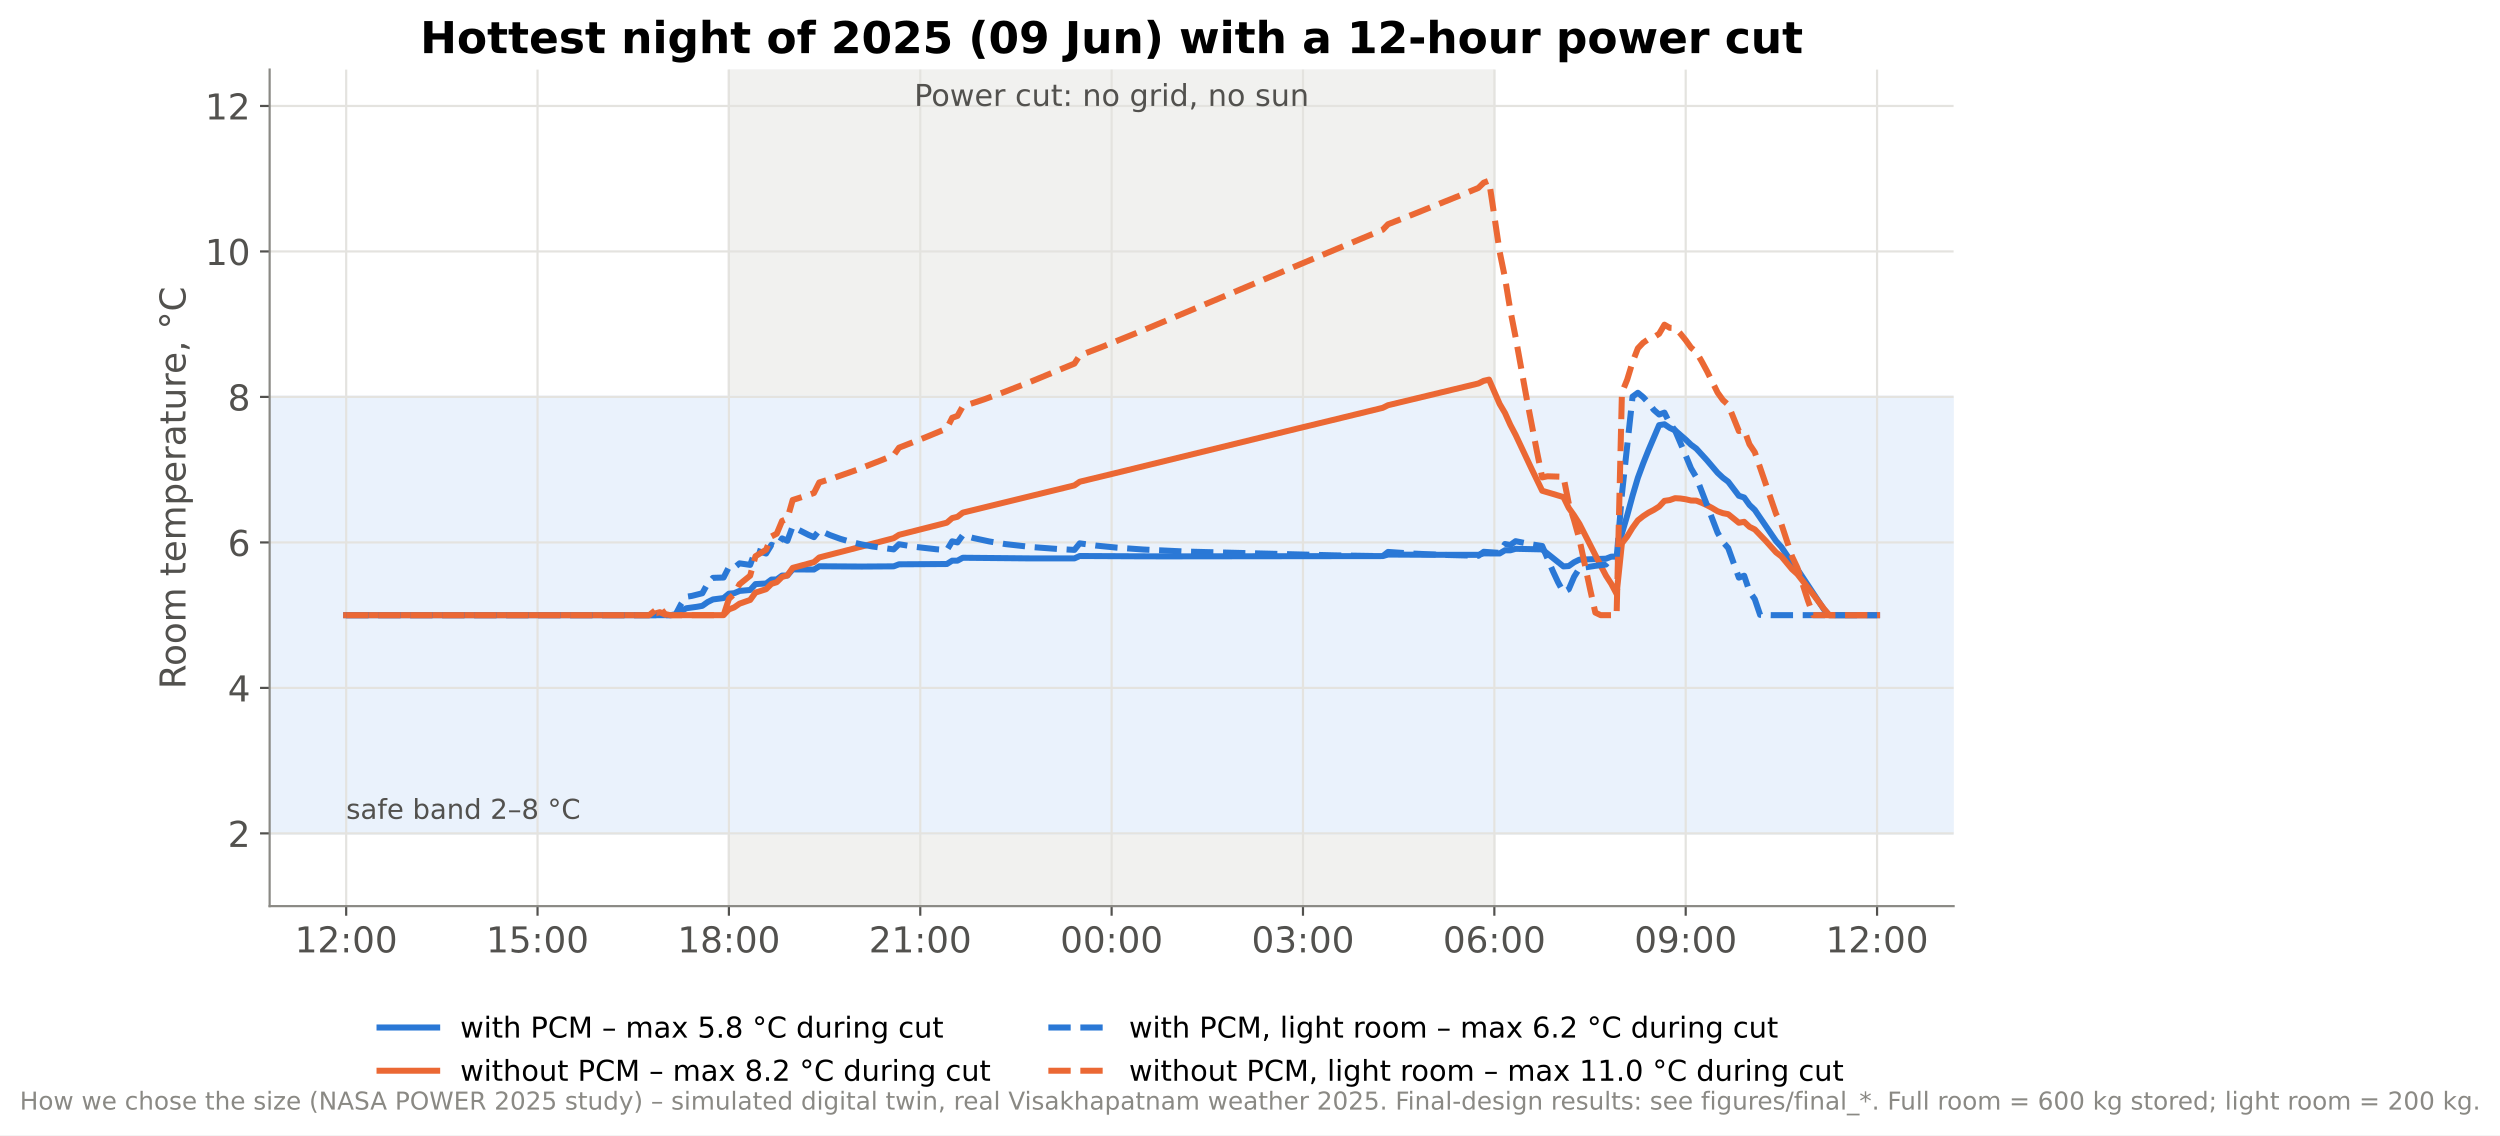
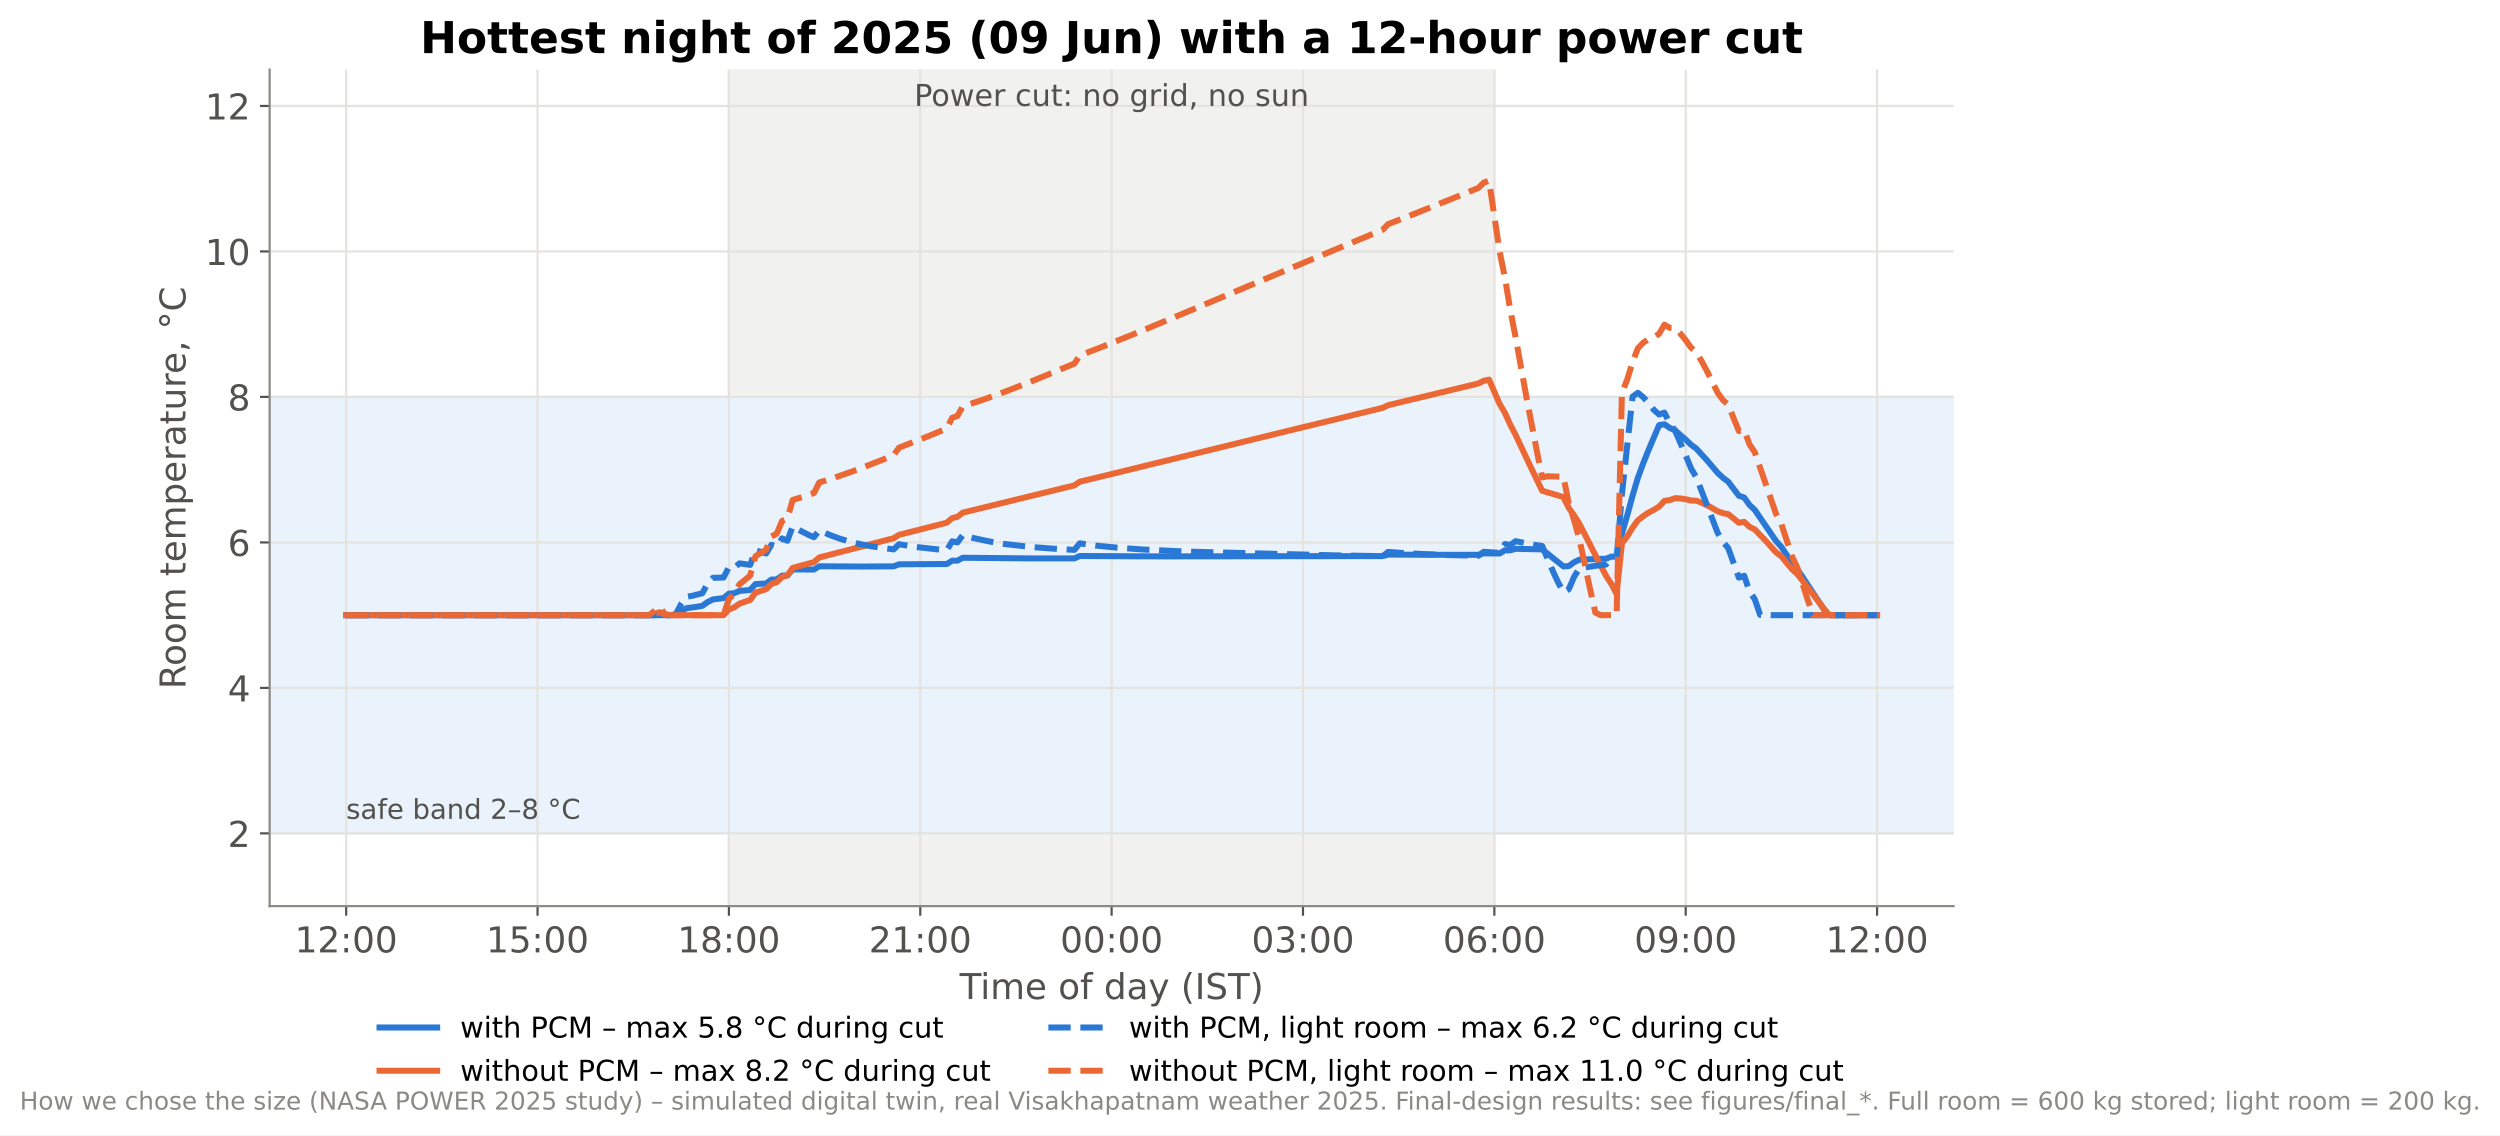
<svg xmlns="http://www.w3.org/2000/svg" xmlns:xlink="http://www.w3.org/1999/xlink" width="911.236pt" height="413.798pt" viewBox="0 0 911.236 413.798" version="1.1">
  <defs>
    <style type="text/css">*{stroke-linejoin: round; stroke-linecap: butt}</style>
  </defs>
  <g id="figure_1">
    <g id="patch_1">
      <path d="M 0 413.798  L 911.236 413.798  L 911.236 0  L 0 0  z " style="fill: #ffffff" />
    </g>
    <g id="axes_1">
      <g id="patch_2">
        <path d="M 98.28 330.277  L 712.08 330.277  L 712.08 25.358  L 98.28 25.358  z " style="fill: #ffffff" />
      </g>
      <g id="patch_3">
-         <path d="M 265.68 330.277  L 544.68 330.277  L 544.68 25.358  L 265.68 25.358  z " clip-path="url(#p559e76cb38)" style="fill: #f1f1ef; stroke: #f1f1ef; stroke-linejoin: miter" />
+         <path d="M 265.68 330.277  L 544.68 330.277  L 544.68 25.358  L 265.68 25.358  z " clip-path="url(#peb5084daa8)" style="fill: #f1f1ef; stroke: #f1f1ef; stroke-linejoin: miter" />
      </g>
      <g id="patch_4">
-         <path d="M 98.28 303.763  L 712.08 303.763  L 712.08 144.674  L 98.28 144.674  z " clip-path="url(#p559e76cb38)" style="fill: #eaf2fc; stroke: #eaf2fc; stroke-linejoin: miter" />
+         <path d="M 98.28 303.763  L 712.08 303.763  L 712.08 144.674  L 98.28 144.674  z " clip-path="url(#peb5084daa8)" style="fill: #eaf2fc; stroke: #eaf2fc; stroke-linejoin: miter" />
      </g>
      <g id="matplotlib.axis_1">
        <g id="xtick_1">
          <g id="line2d_1">
-             <path d="M 126.18 330.277  L 126.18 25.358  " clip-path="url(#p559e76cb38)" style="fill: none; stroke: #e4e3df; stroke-width: 0.8; stroke-linecap: square" />
+             <path d="M 126.18 330.277  L 126.18 25.358  " clip-path="url(#peb5084daa8)" style="fill: none; stroke: #e4e3df; stroke-width: 0.8; stroke-linecap: square" />
          </g>
          <g id="line2d_2">
            <defs>
-               <path id="ma9ef774f0e" d="M 0 0  L 0 3.5  " style="stroke: #52514e; stroke-width: 0.8" />
+               <path id="mc6dc751248" d="M 0 0  L 0 3.5  " style="stroke: #52514e; stroke-width: 0.8" />
            </defs>
            <g>
-               <use xlink:href="#ma9ef774f0e" x="126.18" y="330.277" style="fill: #52514e; stroke: #52514e; stroke-width: 0.8" />
+               <use xlink:href="#mc6dc751248" x="126.18" y="330.277" style="fill: #52514e; stroke: #52514e; stroke-width: 0.8" />
            </g>
          </g>
          <g id="text_1">
            <text style="font-size: 13px; font-family: 'DejaVu Sans'; text-anchor: middle; fill: #52514e" x="126.18" y="347.154" transform="rotate(-0 126.18 347.1545)">12:00</text>
          </g>
        </g>
        <g id="xtick_2">
          <g id="line2d_3">
-             <path d="M 195.93 330.277  L 195.93 25.358  " clip-path="url(#p559e76cb38)" style="fill: none; stroke: #e4e3df; stroke-width: 0.8; stroke-linecap: square" />
+             <path d="M 195.93 330.277  L 195.93 25.358  " clip-path="url(#peb5084daa8)" style="fill: none; stroke: #e4e3df; stroke-width: 0.8; stroke-linecap: square" />
          </g>
          <g id="line2d_4">
            <g>
-               <use xlink:href="#ma9ef774f0e" x="195.93" y="330.277" style="fill: #52514e; stroke: #52514e; stroke-width: 0.8" />
+               <use xlink:href="#mc6dc751248" x="195.93" y="330.277" style="fill: #52514e; stroke: #52514e; stroke-width: 0.8" />
            </g>
          </g>
          <g id="text_2">
            <text style="font-size: 13px; font-family: 'DejaVu Sans'; text-anchor: middle; fill: #52514e" x="195.93" y="347.154" transform="rotate(-0 195.93 347.1545)">15:00</text>
          </g>
        </g>
        <g id="xtick_3">
          <g id="line2d_5">
-             <path d="M 265.68 330.277  L 265.68 25.358  " clip-path="url(#p559e76cb38)" style="fill: none; stroke: #e4e3df; stroke-width: 0.8; stroke-linecap: square" />
+             <path d="M 265.68 330.277  L 265.68 25.358  " clip-path="url(#peb5084daa8)" style="fill: none; stroke: #e4e3df; stroke-width: 0.8; stroke-linecap: square" />
          </g>
          <g id="line2d_6">
            <g>
-               <use xlink:href="#ma9ef774f0e" x="265.68" y="330.277" style="fill: #52514e; stroke: #52514e; stroke-width: 0.8" />
+               <use xlink:href="#mc6dc751248" x="265.68" y="330.277" style="fill: #52514e; stroke: #52514e; stroke-width: 0.8" />
            </g>
          </g>
          <g id="text_3">
            <text style="font-size: 13px; font-family: 'DejaVu Sans'; text-anchor: middle; fill: #52514e" x="265.68" y="347.154" transform="rotate(-0 265.68 347.1545)">18:00</text>
          </g>
        </g>
        <g id="xtick_4">
          <g id="line2d_7">
-             <path d="M 335.43 330.277  L 335.43 25.358  " clip-path="url(#p559e76cb38)" style="fill: none; stroke: #e4e3df; stroke-width: 0.8; stroke-linecap: square" />
+             <path d="M 335.43 330.277  L 335.43 25.358  " clip-path="url(#peb5084daa8)" style="fill: none; stroke: #e4e3df; stroke-width: 0.8; stroke-linecap: square" />
          </g>
          <g id="line2d_8">
            <g>
-               <use xlink:href="#ma9ef774f0e" x="335.43" y="330.277" style="fill: #52514e; stroke: #52514e; stroke-width: 0.8" />
+               <use xlink:href="#mc6dc751248" x="335.43" y="330.277" style="fill: #52514e; stroke: #52514e; stroke-width: 0.8" />
            </g>
          </g>
          <g id="text_4">
            <text style="font-size: 13px; font-family: 'DejaVu Sans'; text-anchor: middle; fill: #52514e" x="335.43" y="347.154" transform="rotate(-0 335.43 347.1545)">21:00</text>
          </g>
        </g>
        <g id="xtick_5">
          <g id="line2d_9">
-             <path d="M 405.18 330.277  L 405.18 25.358  " clip-path="url(#p559e76cb38)" style="fill: none; stroke: #e4e3df; stroke-width: 0.8; stroke-linecap: square" />
+             <path d="M 405.18 330.277  L 405.18 25.358  " clip-path="url(#peb5084daa8)" style="fill: none; stroke: #e4e3df; stroke-width: 0.8; stroke-linecap: square" />
          </g>
          <g id="line2d_10">
            <g>
-               <use xlink:href="#ma9ef774f0e" x="405.18" y="330.277" style="fill: #52514e; stroke: #52514e; stroke-width: 0.8" />
+               <use xlink:href="#mc6dc751248" x="405.18" y="330.277" style="fill: #52514e; stroke: #52514e; stroke-width: 0.8" />
            </g>
          </g>
          <g id="text_5">
            <text style="font-size: 13px; font-family: 'DejaVu Sans'; text-anchor: middle; fill: #52514e" x="405.18" y="347.154" transform="rotate(-0 405.18 347.1545)">00:00</text>
          </g>
        </g>
        <g id="xtick_6">
          <g id="line2d_11">
-             <path d="M 474.93 330.277  L 474.93 25.358  " clip-path="url(#p559e76cb38)" style="fill: none; stroke: #e4e3df; stroke-width: 0.8; stroke-linecap: square" />
+             <path d="M 474.93 330.277  L 474.93 25.358  " clip-path="url(#peb5084daa8)" style="fill: none; stroke: #e4e3df; stroke-width: 0.8; stroke-linecap: square" />
          </g>
          <g id="line2d_12">
            <g>
-               <use xlink:href="#ma9ef774f0e" x="474.93" y="330.277" style="fill: #52514e; stroke: #52514e; stroke-width: 0.8" />
+               <use xlink:href="#mc6dc751248" x="474.93" y="330.277" style="fill: #52514e; stroke: #52514e; stroke-width: 0.8" />
            </g>
          </g>
          <g id="text_6">
            <text style="font-size: 13px; font-family: 'DejaVu Sans'; text-anchor: middle; fill: #52514e" x="474.93" y="347.154" transform="rotate(-0 474.93 347.1545)">03:00</text>
          </g>
        </g>
        <g id="xtick_7">
          <g id="line2d_13">
-             <path d="M 544.68 330.277  L 544.68 25.358  " clip-path="url(#p559e76cb38)" style="fill: none; stroke: #e4e3df; stroke-width: 0.8; stroke-linecap: square" />
+             <path d="M 544.68 330.277  L 544.68 25.358  " clip-path="url(#peb5084daa8)" style="fill: none; stroke: #e4e3df; stroke-width: 0.8; stroke-linecap: square" />
          </g>
          <g id="line2d_14">
            <g>
-               <use xlink:href="#ma9ef774f0e" x="544.68" y="330.277" style="fill: #52514e; stroke: #52514e; stroke-width: 0.8" />
+               <use xlink:href="#mc6dc751248" x="544.68" y="330.277" style="fill: #52514e; stroke: #52514e; stroke-width: 0.8" />
            </g>
          </g>
          <g id="text_7">
            <text style="font-size: 13px; font-family: 'DejaVu Sans'; text-anchor: middle; fill: #52514e" x="544.68" y="347.154" transform="rotate(-0 544.68 347.1545)">06:00</text>
          </g>
        </g>
        <g id="xtick_8">
          <g id="line2d_15">
-             <path d="M 614.43 330.277  L 614.43 25.358  " clip-path="url(#p559e76cb38)" style="fill: none; stroke: #e4e3df; stroke-width: 0.8; stroke-linecap: square" />
+             <path d="M 614.43 330.277  L 614.43 25.358  " clip-path="url(#peb5084daa8)" style="fill: none; stroke: #e4e3df; stroke-width: 0.8; stroke-linecap: square" />
          </g>
          <g id="line2d_16">
            <g>
-               <use xlink:href="#ma9ef774f0e" x="614.43" y="330.277" style="fill: #52514e; stroke: #52514e; stroke-width: 0.8" />
+               <use xlink:href="#mc6dc751248" x="614.43" y="330.277" style="fill: #52514e; stroke: #52514e; stroke-width: 0.8" />
            </g>
          </g>
          <g id="text_8">
            <text style="font-size: 13px; font-family: 'DejaVu Sans'; text-anchor: middle; fill: #52514e" x="614.43" y="347.154" transform="rotate(-0 614.43 347.1545)">09:00</text>
          </g>
        </g>
        <g id="xtick_9">
          <g id="line2d_17">
-             <path d="M 684.18 330.277  L 684.18 25.358  " clip-path="url(#p559e76cb38)" style="fill: none; stroke: #e4e3df; stroke-width: 0.8; stroke-linecap: square" />
+             <path d="M 684.18 330.277  L 684.18 25.358  " clip-path="url(#peb5084daa8)" style="fill: none; stroke: #e4e3df; stroke-width: 0.8; stroke-linecap: square" />
          </g>
          <g id="line2d_18">
            <g>
-               <use xlink:href="#ma9ef774f0e" x="684.18" y="330.277" style="fill: #52514e; stroke: #52514e; stroke-width: 0.8" />
+               <use xlink:href="#mc6dc751248" x="684.18" y="330.277" style="fill: #52514e; stroke: #52514e; stroke-width: 0.8" />
            </g>
          </g>
          <g id="text_9">
            <text style="font-size: 13px; font-family: 'DejaVu Sans'; text-anchor: middle; fill: #52514e" x="684.18" y="347.154" transform="rotate(-0 684.18 347.1545)">12:00</text>
          </g>
+         </g>
+         <g id="text_10">
+           <text style="font-size: 13px; font-family: 'DejaVu Sans'; text-anchor: middle; fill: #52514e" x="405.18" y="364.155" transform="rotate(-0 405.18 364.1555)">Time of day (IST)</text>
        </g>
      </g>
      <g id="matplotlib.axis_2">
        <g id="ytick_1">
          <g id="line2d_19">
-             <path d="M 98.28 303.763  L 712.08 303.763  " clip-path="url(#p559e76cb38)" style="fill: none; stroke: #e4e3df; stroke-width: 0.8; stroke-linecap: square" />
+             <path d="M 98.28 303.763  L 712.08 303.763  " clip-path="url(#peb5084daa8)" style="fill: none; stroke: #e4e3df; stroke-width: 0.8; stroke-linecap: square" />
          </g>
          <g id="line2d_20">
            <defs>
-               <path id="mf9ce6cf3dd" d="M 0 0  L -3.5 0  " style="stroke: #52514e; stroke-width: 0.8" />
+               <path id="m9518d4bc6a" d="M 0 0  L -3.5 0  " style="stroke: #52514e; stroke-width: 0.8" />
            </defs>
            <g>
-               <use xlink:href="#mf9ce6cf3dd" x="98.28" y="303.763" style="fill: #52514e; stroke: #52514e; stroke-width: 0.8" />
-             </g>
-           </g>
-           <g id="text_10">
+               <use xlink:href="#m9518d4bc6a" x="98.28" y="303.763" style="fill: #52514e; stroke: #52514e; stroke-width: 0.8" />
+             </g>
+           </g>
+           <g id="text_11">
            <text style="font-size: 13px; font-family: 'DejaVu Sans'; text-anchor: end; fill: #52514e" x="91.28" y="308.701" transform="rotate(-0 91.28 308.7012)">2</text>
          </g>
        </g>
        <g id="ytick_2">
          <g id="line2d_21">
-             <path d="M 98.28 250.733  L 712.08 250.733  " clip-path="url(#p559e76cb38)" style="fill: none; stroke: #e4e3df; stroke-width: 0.8; stroke-linecap: square" />
+             <path d="M 98.28 250.733  L 712.08 250.733  " clip-path="url(#peb5084daa8)" style="fill: none; stroke: #e4e3df; stroke-width: 0.8; stroke-linecap: square" />
          </g>
          <g id="line2d_22">
            <g>
-               <use xlink:href="#mf9ce6cf3dd" x="98.28" y="250.733" style="fill: #52514e; stroke: #52514e; stroke-width: 0.8" />
-             </g>
-           </g>
-           <g id="text_11">
+               <use xlink:href="#m9518d4bc6a" x="98.28" y="250.733" style="fill: #52514e; stroke: #52514e; stroke-width: 0.8" />
+             </g>
+           </g>
+           <g id="text_12">
            <text style="font-size: 13px; font-family: 'DejaVu Sans'; text-anchor: end; fill: #52514e" x="91.28" y="255.672" transform="rotate(-0 91.28 255.6716)">4</text>
          </g>
        </g>
        <g id="ytick_3">
          <g id="line2d_23">
-             <path d="M 98.28 197.704  L 712.08 197.704  " clip-path="url(#p559e76cb38)" style="fill: none; stroke: #e4e3df; stroke-width: 0.8; stroke-linecap: square" />
+             <path d="M 98.28 197.704  L 712.08 197.704  " clip-path="url(#peb5084daa8)" style="fill: none; stroke: #e4e3df; stroke-width: 0.8; stroke-linecap: square" />
          </g>
          <g id="line2d_24">
            <g>
-               <use xlink:href="#mf9ce6cf3dd" x="98.28" y="197.704" style="fill: #52514e; stroke: #52514e; stroke-width: 0.8" />
-             </g>
-           </g>
-           <g id="text_12">
+               <use xlink:href="#m9518d4bc6a" x="98.28" y="197.704" style="fill: #52514e; stroke: #52514e; stroke-width: 0.8" />
+             </g>
+           </g>
+           <g id="text_13">
            <text style="font-size: 13px; font-family: 'DejaVu Sans'; text-anchor: end; fill: #52514e" x="91.28" y="202.642" transform="rotate(-0 91.28 202.6421)">6</text>
          </g>
        </g>
        <g id="ytick_4">
          <g id="line2d_25">
-             <path d="M 98.28 144.674  L 712.08 144.674  " clip-path="url(#p559e76cb38)" style="fill: none; stroke: #e4e3df; stroke-width: 0.8; stroke-linecap: square" />
+             <path d="M 98.28 144.674  L 712.08 144.674  " clip-path="url(#peb5084daa8)" style="fill: none; stroke: #e4e3df; stroke-width: 0.8; stroke-linecap: square" />
          </g>
          <g id="line2d_26">
            <g>
-               <use xlink:href="#mf9ce6cf3dd" x="98.28" y="144.674" style="fill: #52514e; stroke: #52514e; stroke-width: 0.8" />
-             </g>
-           </g>
-           <g id="text_13">
+               <use xlink:href="#m9518d4bc6a" x="98.28" y="144.674" style="fill: #52514e; stroke: #52514e; stroke-width: 0.8" />
+             </g>
+           </g>
+           <g id="text_14">
            <text style="font-size: 13px; font-family: 'DejaVu Sans'; text-anchor: end; fill: #52514e" x="91.28" y="149.612" transform="rotate(-0 91.28 149.6125)">8</text>
          </g>
        </g>
        <g id="ytick_5">
          <g id="line2d_27">
-             <path d="M 98.28 91.644  L 712.08 91.644  " clip-path="url(#p559e76cb38)" style="fill: none; stroke: #e4e3df; stroke-width: 0.8; stroke-linecap: square" />
+             <path d="M 98.28 91.644  L 712.08 91.644  " clip-path="url(#peb5084daa8)" style="fill: none; stroke: #e4e3df; stroke-width: 0.8; stroke-linecap: square" />
          </g>
          <g id="line2d_28">
            <g>
-               <use xlink:href="#mf9ce6cf3dd" x="98.28" y="91.644" style="fill: #52514e; stroke: #52514e; stroke-width: 0.8" />
-             </g>
-           </g>
-           <g id="text_14">
+               <use xlink:href="#m9518d4bc6a" x="98.28" y="91.644" style="fill: #52514e; stroke: #52514e; stroke-width: 0.8" />
+             </g>
+           </g>
+           <g id="text_15">
            <text style="font-size: 13px; font-family: 'DejaVu Sans'; text-anchor: end; fill: #52514e" x="91.28" y="96.583" transform="rotate(-0 91.28 96.58293)">10</text>
          </g>
        </g>
        <g id="ytick_6">
          <g id="line2d_29">
-             <path d="M 98.28 38.615  L 712.08 38.615  " clip-path="url(#p559e76cb38)" style="fill: none; stroke: #e4e3df; stroke-width: 0.8; stroke-linecap: square" />
+             <path d="M 98.28 38.615  L 712.08 38.615  " clip-path="url(#peb5084daa8)" style="fill: none; stroke: #e4e3df; stroke-width: 0.8; stroke-linecap: square" />
          </g>
          <g id="line2d_30">
            <g>
-               <use xlink:href="#mf9ce6cf3dd" x="98.28" y="38.615" style="fill: #52514e; stroke: #52514e; stroke-width: 0.8" />
-             </g>
-           </g>
-           <g id="text_15">
+               <use xlink:href="#m9518d4bc6a" x="98.28" y="38.615" style="fill: #52514e; stroke: #52514e; stroke-width: 0.8" />
+             </g>
+           </g>
+           <g id="text_16">
            <text style="font-size: 13px; font-family: 'DejaVu Sans'; text-anchor: end; fill: #52514e" x="91.28" y="43.553" transform="rotate(-0 91.28 43.55337)">12</text>
          </g>
        </g>
-         <g id="text_16">
+         <g id="text_17">
          <text style="font-size: 13px; font-family: 'DejaVu Sans'; text-anchor: middle; fill: #52514e" x="67.614" y="177.817" transform="rotate(-90 67.61445 177.8175)">Room temperature, °C</text>
        </g>
      </g>
      <g id="line2d_31">
-         <path d="M 126.18 224.218  L 244.368 224.218  L 246.305 224.086  L 248.243 222.734  L 250.18 221.699  L 254.055 221.169  L 255.993 220.824  L 257.93 219.446  L 259.868 218.491  L 263.743 217.987  L 265.68 216.397  L 267.618 216.211  L 269.555 215.389  L 273.43 215.044  L 275.368 212.897  L 279.243 212.684  L 281.18 211.253  L 283.118 211.2  L 285.055 209.794  L 286.993 209.768  L 288.93 207.541  L 296.68 207.594  L 298.618 206.4  L 314.118 206.506  L 325.743 206.427  L 327.68 205.685  L 341.243 205.605  L 345.118 205.578  L 347.055 204.359  L 348.993 204.359  L 350.93 203.298  L 376.118 203.537  L 391.618 203.537  L 393.555 202.662  L 414.868 202.768  L 424.555 202.794  L 503.993 202.688  L 505.93 202.132  L 519.492 202.211  L 538.867 202.238  L 540.805 201.707  L 546.617 201.734  L 548.555 200.567  L 550.492 200.594  L 552.43 200.037  L 562.117 200.249  L 569.867 206.453  L 571.805 206.321  L 573.742 204.942  L 575.68 203.988  L 585.367 203.643  L 587.305 202.9  L 589.242 202.874  L 591.18 194.469  L 593.117 187.84  L 595.055 180.681  L 596.992 174.158  L 598.93 168.909  L 600.867 164.056  L 604.742 154.962  L 606.68 154.644  L 608.617 155.969  L 610.555 156.871  L 614.43 160.238  L 616.367 162.094  L 618.305 163.526  L 622.18 167.768  L 626.055 172.329  L 627.992 174.132  L 629.93 175.59  L 633.805 180.708  L 635.742 181.344  L 637.68 184.048  L 639.617 185.878  L 647.367 197.226  L 649.305 199.374  L 653.18 205.181  L 655.117 207.461  L 664.805 222.124  L 666.742 224.218  L 684.18 224.218  L 684.18 224.218  " clip-path="url(#p559e76cb38)" style="fill: none; stroke: #2a78d6; stroke-width: 2.2; stroke-linecap: square" />
+         <path d="M 126.18 224.218  L 244.368 224.218  L 246.305 224.086  L 248.243 222.734  L 250.18 221.699  L 254.055 221.169  L 255.993 220.824  L 257.93 219.446  L 259.868 218.491  L 263.743 217.987  L 265.68 216.397  L 267.618 216.211  L 269.555 215.389  L 273.43 215.044  L 275.368 212.897  L 279.243 212.684  L 281.18 211.253  L 283.118 211.2  L 285.055 209.794  L 286.993 209.768  L 288.93 207.541  L 296.68 207.594  L 298.618 206.4  L 314.118 206.506  L 325.743 206.427  L 327.68 205.685  L 341.243 205.605  L 345.118 205.578  L 347.055 204.359  L 348.993 204.359  L 350.93 203.298  L 376.118 203.537  L 391.618 203.537  L 393.555 202.662  L 414.868 202.768  L 424.555 202.794  L 503.993 202.688  L 505.93 202.132  L 519.492 202.211  L 538.867 202.238  L 540.805 201.707  L 546.617 201.734  L 548.555 200.567  L 550.492 200.594  L 552.43 200.037  L 562.117 200.249  L 569.867 206.453  L 571.805 206.321  L 573.742 204.942  L 575.68 203.988  L 585.367 203.643  L 587.305 202.9  L 589.242 202.874  L 591.18 194.469  L 593.117 187.84  L 595.055 180.681  L 596.992 174.158  L 598.93 168.909  L 600.867 164.056  L 604.742 154.962  L 606.68 154.644  L 608.617 155.969  L 610.555 156.871  L 614.43 160.238  L 616.367 162.094  L 618.305 163.526  L 622.18 167.768  L 626.055 172.329  L 627.992 174.132  L 629.93 175.59  L 633.805 180.708  L 635.742 181.344  L 637.68 184.048  L 639.617 185.878  L 647.367 197.226  L 649.305 199.374  L 653.18 205.181  L 655.117 207.461  L 664.805 222.124  L 666.742 224.218  L 684.18 224.218  L 684.18 224.218  " clip-path="url(#peb5084daa8)" style="fill: none; stroke: #2a78d6; stroke-width: 2.2; stroke-linecap: square" />
      </g>
      <g id="line2d_32">
-         <path d="M 126.18 224.218  L 236.618 224.218  L 240.493 223.131  L 242.43 224.006  L 244.368 224.218  L 263.743 224.218  L 265.68 222.124  L 267.618 221.381  L 269.555 220.029  L 273.43 218.677  L 275.368 215.999  L 279.243 214.753  L 281.18 212.817  L 283.118 212.207  L 285.055 210.298  L 286.993 209.741  L 288.93 206.984  L 296.68 204.889  L 298.618 203.192  L 308.305 200.7  L 325.743 196.166  L 327.68 194.946  L 345.118 190.518  L 347.055 188.848  L 348.993 188.37  L 350.93 186.859  L 391.618 176.916  L 393.555 175.59  L 405.18 172.78  L 472.993 156.181  L 484.618 153.371  L 503.993 148.651  L 505.93 147.697  L 525.305 143.03  L 538.867 139.769  L 540.805 138.814  L 542.742 138.364  L 546.617 147.246  L 548.555 150.534  L 550.492 154.829  L 552.43 158.515  L 558.242 170.871  L 562.117 178.878  L 565.992 180.018  L 569.867 181.185  L 571.805 185.136  L 573.742 187.867  L 575.68 190.916  L 583.43 206.109  L 585.367 209.821  L 587.305 212.817  L 589.242 216.476  L 591.18 198.022  L 593.117 195.529  L 595.055 192.348  L 596.992 189.67  L 598.93 188.132  L 600.867 186.859  L 602.805 185.851  L 604.742 184.632  L 606.68 182.564  L 608.617 182.272  L 610.555 181.583  L 612.492 181.689  L 614.43 181.98  L 616.367 182.431  L 618.305 182.484  L 620.242 183.253  L 622.18 184.155  L 624.117 185.189  L 626.055 186.355  L 627.992 187.045  L 629.93 187.416  L 633.805 190.545  L 635.742 190.2  L 637.68 192.029  L 639.617 192.984  L 643.492 197.014  L 647.367 201.336  L 649.305 202.821  L 653.18 207.488  L 655.117 209.238  L 660.93 216.715  L 664.805 221.885  L 666.742 224.218  L 684.18 224.218  L 684.18 224.218  " clip-path="url(#p559e76cb38)" style="fill: none; stroke: #eb6834; stroke-width: 2.2; stroke-linecap: square" />
+         <path d="M 126.18 224.218  L 236.618 224.218  L 240.493 223.131  L 242.43 224.006  L 244.368 224.218  L 263.743 224.218  L 265.68 222.124  L 267.618 221.381  L 269.555 220.029  L 273.43 218.677  L 275.368 215.999  L 279.243 214.753  L 281.18 212.817  L 283.118 212.207  L 285.055 210.298  L 286.993 209.741  L 288.93 206.984  L 296.68 204.889  L 298.618 203.192  L 308.305 200.7  L 325.743 196.166  L 327.68 194.946  L 345.118 190.518  L 347.055 188.848  L 348.993 188.37  L 350.93 186.859  L 391.618 176.916  L 393.555 175.59  L 405.18 172.78  L 472.993 156.181  L 484.618 153.371  L 503.993 148.651  L 505.93 147.697  L 525.305 143.03  L 538.867 139.769  L 540.805 138.814  L 542.742 138.364  L 546.617 147.246  L 548.555 150.534  L 550.492 154.829  L 552.43 158.515  L 558.242 170.871  L 562.117 178.878  L 565.992 180.018  L 569.867 181.185  L 571.805 185.136  L 573.742 187.867  L 575.68 190.916  L 583.43 206.109  L 585.367 209.821  L 587.305 212.817  L 589.242 216.476  L 591.18 198.022  L 593.117 195.529  L 595.055 192.348  L 596.992 189.67  L 598.93 188.132  L 600.867 186.859  L 602.805 185.851  L 604.742 184.632  L 606.68 182.564  L 608.617 182.272  L 610.555 181.583  L 612.492 181.689  L 614.43 181.98  L 616.367 182.431  L 618.305 182.484  L 620.242 183.253  L 622.18 184.155  L 624.117 185.189  L 626.055 186.355  L 627.992 187.045  L 629.93 187.416  L 633.805 190.545  L 635.742 190.2  L 637.68 192.029  L 639.617 192.984  L 643.492 197.014  L 647.367 201.336  L 649.305 202.821  L 653.18 207.488  L 655.117 209.238  L 660.93 216.715  L 664.805 221.885  L 666.742 224.218  L 684.18 224.218  L 684.18 224.218  " clip-path="url(#peb5084daa8)" style="fill: none; stroke: #eb6834; stroke-width: 2.2; stroke-linecap: square" />
      </g>
      <g id="line2d_33">
-         <path d="M 126.18 224.218  L 244.368 224.218  L 246.305 223.9  L 248.243 220.188  L 250.18 217.51  L 252.118 217.218  L 255.993 216.237  L 257.93 212.711  L 259.868 210.616  L 263.743 210.51  L 265.68 206.692  L 267.618 206.904  L 269.555 205.34  L 273.43 205.897  L 275.368 200.567  L 279.243 201.76  L 281.18 198.579  L 283.118 199.294  L 285.055 196.245  L 286.993 197.12  L 288.93 191.844  L 290.868 193.01  L 294.743 194.973  L 296.68 195.795  L 298.618 193.276  L 302.493 195.026  L 306.368 196.431  L 310.243 197.544  L 314.118 198.446  L 317.993 199.188  L 325.743 200.249  L 327.68 198.366  L 333.493 199.321  L 341.243 200.196  L 345.118 200.514  L 347.055 197.306  L 348.993 197.704  L 350.93 195.026  L 354.805 196.113  L 360.618 197.359  L 366.43 198.313  L 376.118 199.401  L 385.805 200.116  L 391.618 200.435  L 393.555 198.048  L 399.368 198.844  L 407.118 199.613  L 416.805 200.302  L 432.305 201.044  L 486.555 202.423  L 503.993 202.715  L 505.93 201.177  L 513.68 201.707  L 525.305 202.238  L 538.867 202.582  L 540.805 201.124  L 546.617 201.522  L 548.555 198.287  L 550.492 198.658  L 552.43 197.253  L 558.242 198.419  L 562.117 199.003  L 565.992 208.124  L 567.93 212.287  L 569.867 215.84  L 571.805 214.779  L 573.742 210.245  L 575.68 207.143  L 581.492 206.241  L 585.367 205.764  L 587.305 203.616  L 589.242 203.59  L 591.18 180.151  L 595.055 144.568  L 596.992 143.163  L 598.93 144.754  L 600.867 146.848  L 602.805 149.394  L 604.742 151.091  L 606.68 150.401  L 608.617 154.352  L 610.555 156.924  L 614.43 165.992  L 616.367 170.712  L 618.305 173.999  L 626.055 194.151  L 627.992 197.544  L 629.93 199.772  L 633.805 210.537  L 635.742 209.847  L 637.68 215.575  L 639.617 218.412  L 641.555 224.112  L 645.43 224.218  L 684.18 224.218  L 684.18 224.218  " clip-path="url(#p559e76cb38)" style="fill: none; stroke-dasharray: 8.14,3.52; stroke-dashoffset: 0; stroke: #2a78d6; stroke-width: 2.2" />
+         <path d="M 126.18 224.218  L 244.368 224.218  L 246.305 223.9  L 248.243 220.188  L 250.18 217.51  L 252.118 217.218  L 255.993 216.237  L 257.93 212.711  L 259.868 210.616  L 263.743 210.51  L 265.68 206.692  L 267.618 206.904  L 269.555 205.34  L 273.43 205.897  L 275.368 200.567  L 279.243 201.76  L 281.18 198.579  L 283.118 199.294  L 285.055 196.245  L 286.993 197.12  L 288.93 191.844  L 290.868 193.01  L 294.743 194.973  L 296.68 195.795  L 298.618 193.276  L 302.493 195.026  L 306.368 196.431  L 310.243 197.544  L 314.118 198.446  L 317.993 199.188  L 325.743 200.249  L 327.68 198.366  L 333.493 199.321  L 341.243 200.196  L 345.118 200.514  L 347.055 197.306  L 348.993 197.704  L 350.93 195.026  L 354.805 196.113  L 360.618 197.359  L 366.43 198.313  L 376.118 199.401  L 385.805 200.116  L 391.618 200.435  L 393.555 198.048  L 399.368 198.844  L 407.118 199.613  L 416.805 200.302  L 432.305 201.044  L 486.555 202.423  L 503.993 202.715  L 505.93 201.177  L 513.68 201.707  L 525.305 202.238  L 538.867 202.582  L 540.805 201.124  L 546.617 201.522  L 548.555 198.287  L 550.492 198.658  L 552.43 197.253  L 558.242 198.419  L 562.117 199.003  L 565.992 208.124  L 567.93 212.287  L 569.867 215.84  L 571.805 214.779  L 573.742 210.245  L 575.68 207.143  L 581.492 206.241  L 585.367 205.764  L 587.305 203.616  L 589.242 203.59  L 591.18 180.151  L 595.055 144.568  L 596.992 143.163  L 598.93 144.754  L 600.867 146.848  L 602.805 149.394  L 604.742 151.091  L 606.68 150.401  L 608.617 154.352  L 610.555 156.924  L 614.43 165.992  L 616.367 170.712  L 618.305 173.999  L 626.055 194.151  L 627.992 197.544  L 629.93 199.772  L 633.805 210.537  L 635.742 209.847  L 637.68 215.575  L 639.617 218.412  L 641.555 224.112  L 645.43 224.218  L 684.18 224.218  L 684.18 224.218  " clip-path="url(#peb5084daa8)" style="fill: none; stroke-dasharray: 8.14,3.52; stroke-dashoffset: 0; stroke: #2a78d6; stroke-width: 2.2" />
      </g>
      <g id="line2d_34">
-         <path d="M 126.18 224.218  L 236.618 224.218  L 238.555 222.681  L 240.493 221.302  L 242.43 223.9  L 244.368 224.218  L 263.743 224.218  L 265.68 218.306  L 267.618 216.503  L 269.555 212.95  L 273.43 209.821  L 275.368 202.741  L 279.243 200.355  L 281.18 195.529  L 283.118 194.522  L 285.055 189.882  L 286.993 189.06  L 288.93 182.245  L 294.743 180.389  L 296.68 179.7  L 298.618 175.855  L 304.43 174.026  L 312.18 171.295  L 321.868 167.503  L 325.743 165.912  L 327.68 163.181  L 337.368 159.39  L 345.118 156.181  L 347.055 152.284  L 348.993 151.594  L 350.93 148.121  L 358.68 145.576  L 366.43 142.738  L 376.118 138.947  L 391.618 132.53  L 393.555 129.561  L 401.305 126.591  L 416.805 120.333  L 440.055 110.576  L 449.743 106.493  L 480.743 93.447  L 496.243 86.978  L 503.993 83.743  L 505.93 81.728  L 515.617 77.91  L 533.055 70.883  L 538.867 68.497  L 540.805 66.588  L 542.742 65.846  L 546.617 91.777  L 548.555 101.269  L 550.492 113.042  L 552.43 122.932  L 556.305 144.409  L 560.18 164.454  L 562.117 173.999  L 564.055 173.602  L 569.867 173.787  L 571.805 183.518  L 573.742 189.617  L 575.68 196.537  L 579.555 214.62  L 581.492 223.29  L 583.43 224.218  L 589.242 224.218  L 591.18 143.136  L 593.117 138.337  L 595.055 131.973  L 596.992 126.962  L 598.93 124.921  L 600.867 123.621  L 602.805 122.932  L 604.742 121.659  L 606.68 118.345  L 608.617 119.485  L 610.555 119.565  L 612.492 121.606  L 614.43 123.992  L 616.367 126.697  L 618.305 128.341  L 620.242 131.682  L 622.18 135.261  L 626.055 143.11  L 627.992 145.814  L 629.93 147.564  L 633.805 157.109  L 635.742 156.685  L 637.68 161.962  L 639.617 164.852  L 647.367 187.336  L 649.305 191.048  L 653.18 202.821  L 655.117 206.904  L 658.992 218.942  L 660.93 224.218  L 684.18 224.218  L 684.18 224.218  " clip-path="url(#p559e76cb38)" style="fill: none; stroke-dasharray: 8.14,3.52; stroke-dashoffset: 0; stroke: #eb6834; stroke-width: 2.2" />
+         <path d="M 126.18 224.218  L 236.618 224.218  L 238.555 222.681  L 240.493 221.302  L 242.43 223.9  L 244.368 224.218  L 263.743 224.218  L 265.68 218.306  L 267.618 216.503  L 269.555 212.95  L 273.43 209.821  L 275.368 202.741  L 279.243 200.355  L 281.18 195.529  L 283.118 194.522  L 285.055 189.882  L 286.993 189.06  L 288.93 182.245  L 294.743 180.389  L 296.68 179.7  L 298.618 175.855  L 304.43 174.026  L 312.18 171.295  L 321.868 167.503  L 325.743 165.912  L 327.68 163.181  L 337.368 159.39  L 345.118 156.181  L 347.055 152.284  L 348.993 151.594  L 350.93 148.121  L 358.68 145.576  L 366.43 142.738  L 376.118 138.947  L 391.618 132.53  L 393.555 129.561  L 401.305 126.591  L 416.805 120.333  L 440.055 110.576  L 449.743 106.493  L 480.743 93.447  L 496.243 86.978  L 503.993 83.743  L 505.93 81.728  L 515.617 77.91  L 533.055 70.883  L 538.867 68.497  L 540.805 66.588  L 542.742 65.846  L 546.617 91.777  L 548.555 101.269  L 550.492 113.042  L 552.43 122.932  L 556.305 144.409  L 560.18 164.454  L 562.117 173.999  L 564.055 173.602  L 569.867 173.787  L 571.805 183.518  L 573.742 189.617  L 575.68 196.537  L 579.555 214.62  L 581.492 223.29  L 583.43 224.218  L 589.242 224.218  L 591.18 143.136  L 593.117 138.337  L 595.055 131.973  L 596.992 126.962  L 598.93 124.921  L 600.867 123.621  L 602.805 122.932  L 604.742 121.659  L 606.68 118.345  L 608.617 119.485  L 610.555 119.565  L 612.492 121.606  L 614.43 123.992  L 616.367 126.697  L 618.305 128.341  L 620.242 131.682  L 622.18 135.261  L 626.055 143.11  L 627.992 145.814  L 629.93 147.564  L 633.805 157.109  L 635.742 156.685  L 637.68 161.962  L 639.617 164.852  L 647.367 187.336  L 649.305 191.048  L 653.18 202.821  L 655.117 206.904  L 658.992 218.942  L 660.93 224.218  L 684.18 224.218  L 684.18 224.218  " clip-path="url(#peb5084daa8)" style="fill: none; stroke-dasharray: 8.14,3.52; stroke-dashoffset: 0; stroke: #eb6834; stroke-width: 2.2" />
      </g>
      <g id="patch_5">
        <path d="M 98.28 330.277  L 98.28 25.358  " style="fill: none; stroke: #8a8984; stroke-width: 0.8; stroke-linejoin: miter; stroke-linecap: square" />
      </g>
      <g id="patch_6">
        <path d="M 98.28 330.277  L 712.08 330.277  " style="fill: none; stroke: #8a8984; stroke-width: 0.8; stroke-linejoin: miter; stroke-linecap: square" />
      </g>
-       <g id="text_17">
+       <g id="text_18">
        <text style="font-size: 11px; font-family: 'DejaVu Sans'; text-anchor: middle; fill: #52514e" x="405.18" y="38.615" transform="rotate(-0 405.18 38.61489)">Power cut: no grid, no sun</text>
      </g>
-       <g id="text_18">
+       <g id="text_19">
        <text style="font-size: 10px; font-family: 'DejaVu Sans'; text-anchor: start; fill: #52514e" x="126.18" y="298.46" transform="rotate(-0 126.18 298.4598)"> safe band 2–8 °C</text>
      </g>
-       <g id="text_19">
+       <g id="text_20">
        <text style="font-weight: 700; font-size: 16px; font-family: 'DejaVu Sans'; text-anchor: middle" x="405.18" y="19.358" transform="rotate(-0 405.18 19.3575)">Hottest night of 2025 (09 Jun) with a 12-hour power cut</text>
      </g>
      <g id="legend_1">
        <g id="line2d_35">
          <path d="M 138.341 374.523  L 148.841 374.523  L 159.341 374.523  " style="fill: none; stroke: #2a78d6; stroke-width: 2.2; stroke-linecap: square" />
        </g>
-         <g id="text_20">
+         <g id="text_21">
          <text style="font-size: 10.5px; font-family: 'DejaVu Sans'; text-anchor: start" x="167.741" y="378.198" transform="rotate(-0 167.7405 378.1979)">with PCM – max 5.8 °C during cut</text>
        </g>
        <g id="line2d_36">
          <path d="M 138.341 390.274  L 148.841 390.274  L 159.341 390.274  " style="fill: none; stroke: #eb6834; stroke-width: 2.2; stroke-linecap: square" />
        </g>
-         <g id="text_21">
+         <g id="text_22">
          <text style="font-size: 10.5px; font-family: 'DejaVu Sans'; text-anchor: start" x="167.741" y="393.949" transform="rotate(-0 167.7405 393.9487)">without PCM – max 8.2 °C during cut</text>
        </g>
        <g id="line2d_37">
          <path d="M 382.118 374.523  L 392.618 374.523  L 403.118 374.523  " style="fill: none; stroke-dasharray: 8.14,3.52; stroke-dashoffset: 0; stroke: #2a78d6; stroke-width: 2.2" />
        </g>
-         <g id="text_22">
+         <g id="text_23">
          <text style="font-size: 10.5px; font-family: 'DejaVu Sans'; text-anchor: start" x="411.518" y="378.198" transform="rotate(-0 411.5177 378.1979)">with PCM, light room – max 6.2 °C during cut</text>
        </g>
        <g id="line2d_38">
          <path d="M 382.118 390.274  L 392.618 390.274  L 403.118 390.274  " style="fill: none; stroke-dasharray: 8.14,3.52; stroke-dashoffset: 0; stroke: #eb6834; stroke-width: 2.2" />
        </g>
-         <g id="text_23">
+         <g id="text_24">
          <text style="font-size: 10.5px; font-family: 'DejaVu Sans'; text-anchor: start" x="411.518" y="393.949" transform="rotate(-0 411.5177 393.9487)">without PCM, light room – max 11.0 °C during cut</text>
        </g>
      </g>
    </g>
-     <g id="text_24">
+     <g id="text_25">
      <text style="font-size: 9px; font-family: 'DejaVu Sans'; text-anchor: start; fill: #8a8984" x="7.2" y="404.436" transform="rotate(-0 7.2 404.4361)">How we chose the size (NASA POWER 2025 study) – simulated digital twin, real Visakhapatnam weather 2025. Final-design results: see figures/final_*. Full room = 600 kg stored; light room = 200 kg.</text>
    </g>
  </g>
  <defs>
-     <clipPath id="p559e76cb38">
+     <clipPath id="peb5084daa8">
      <rect x="98.28" y="25.358" width="613.8" height="304.92" />
    </clipPath>
  </defs>
</svg>
